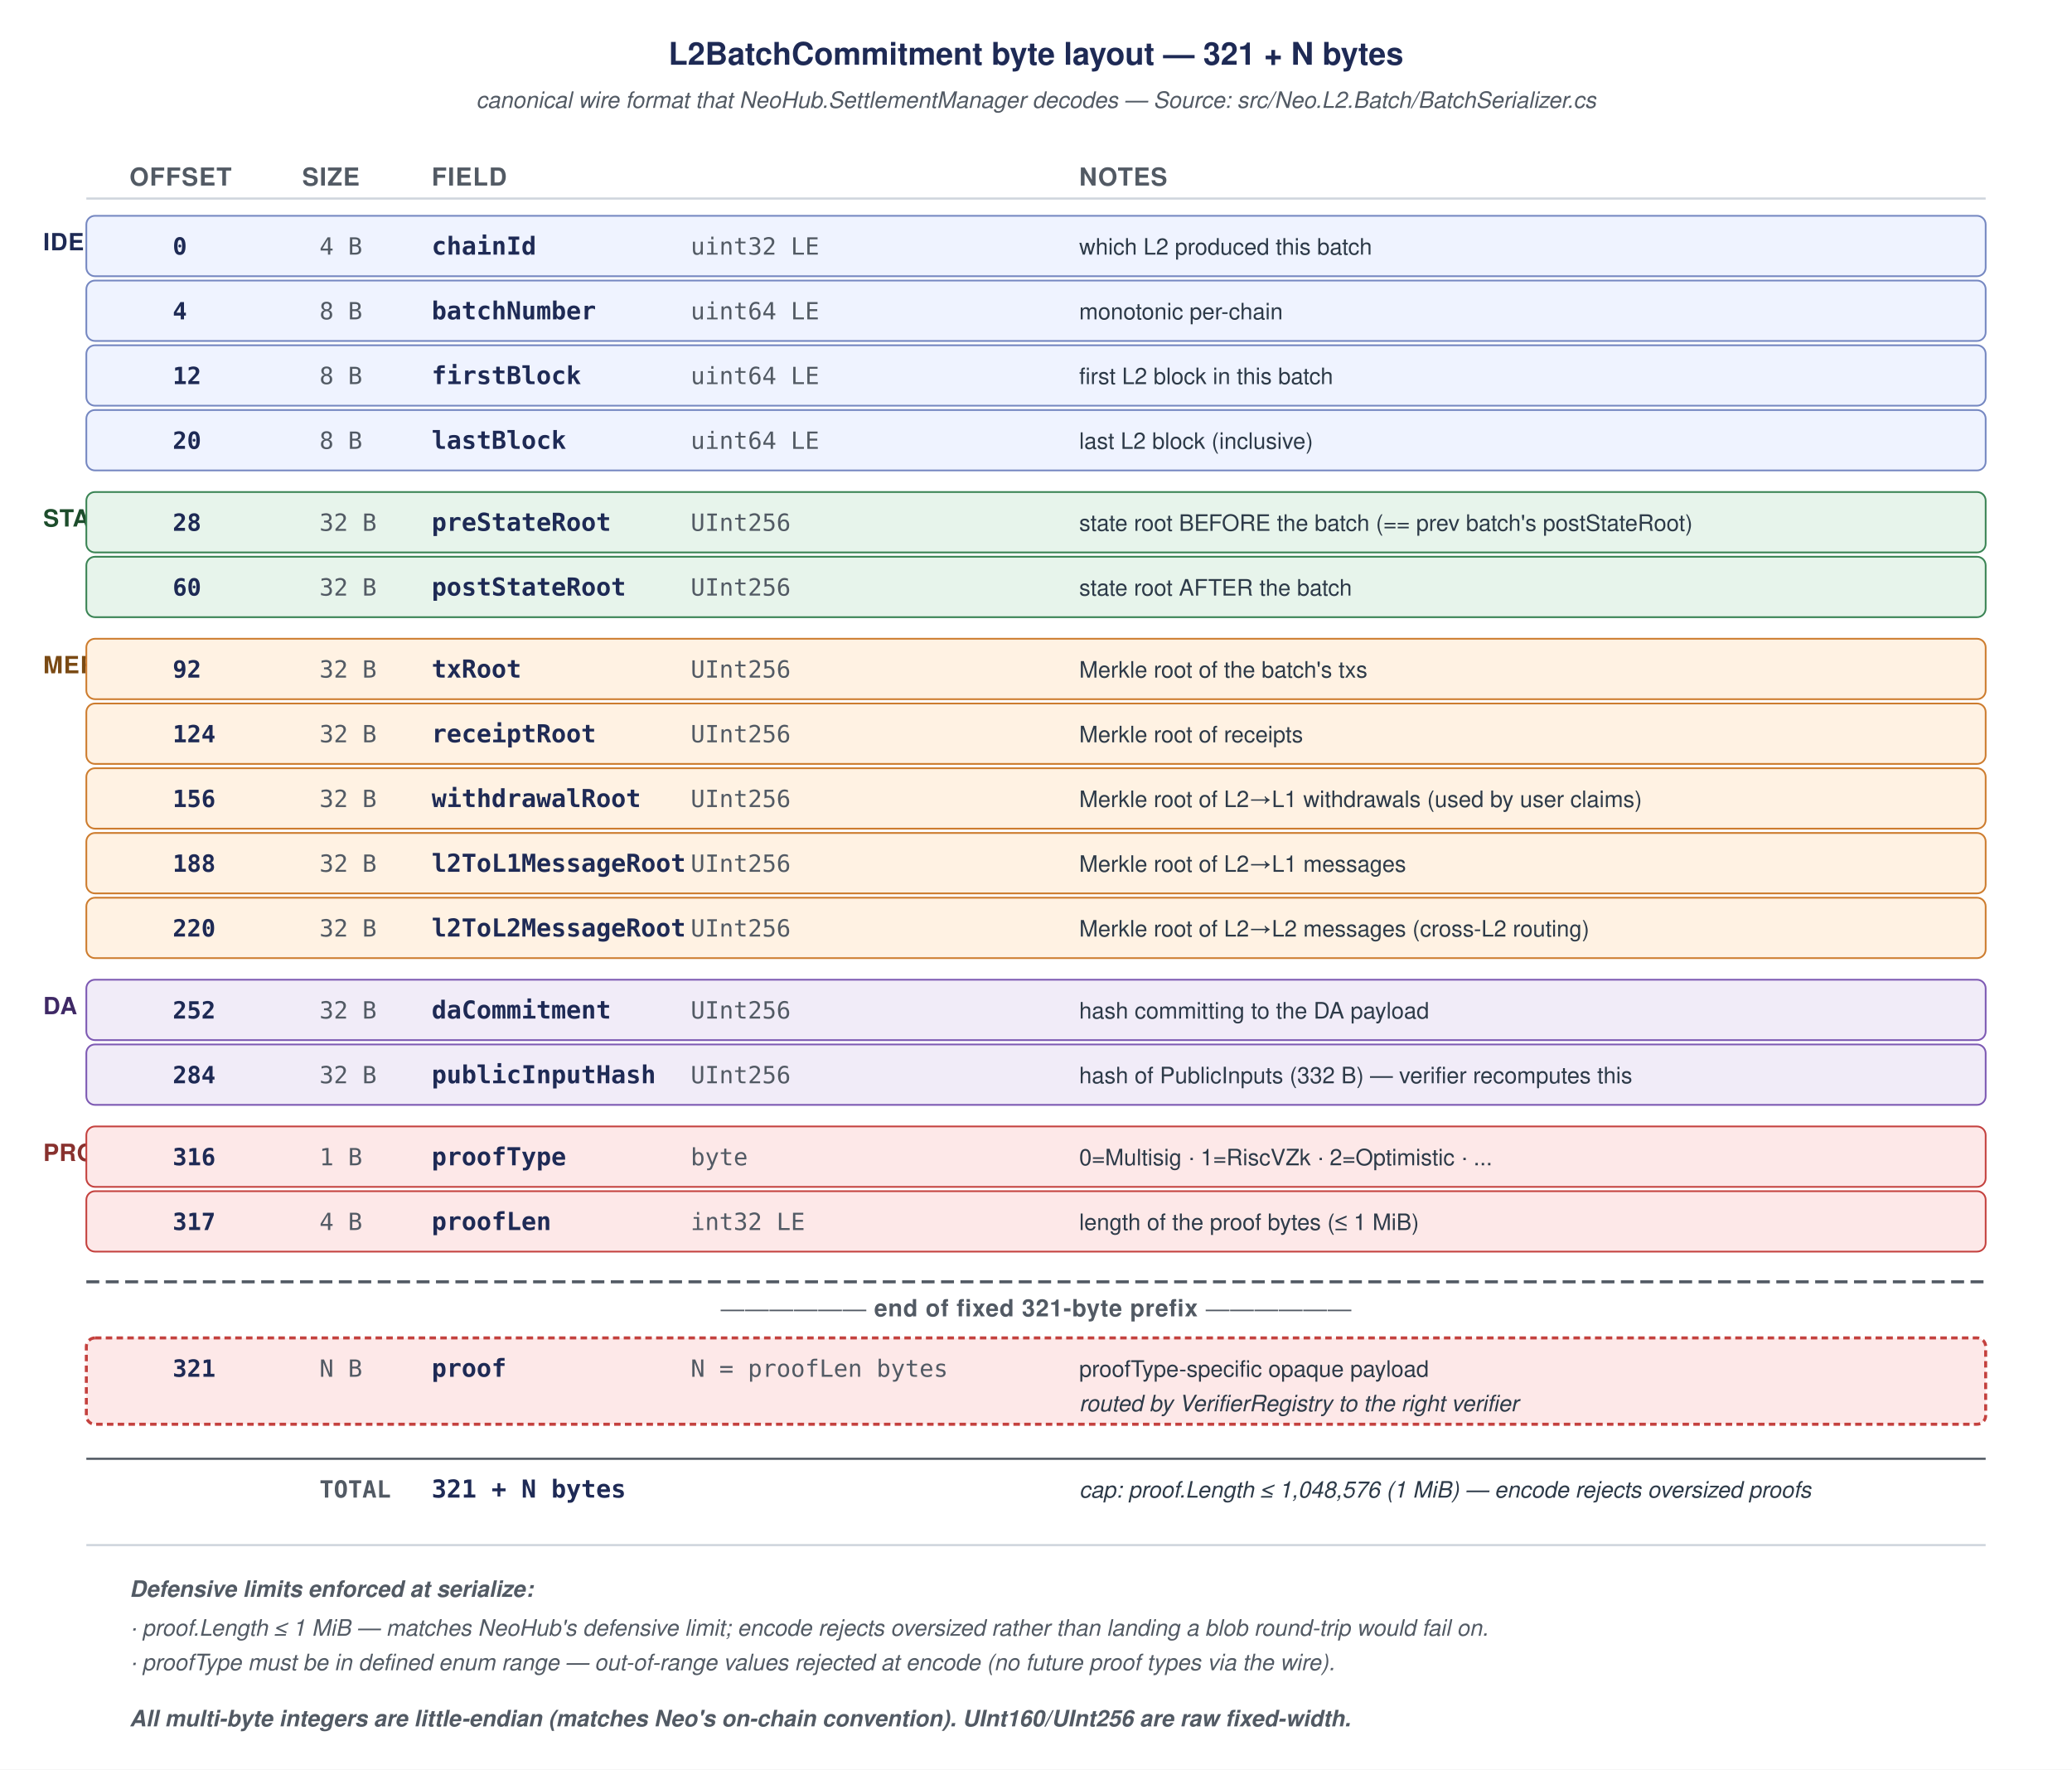
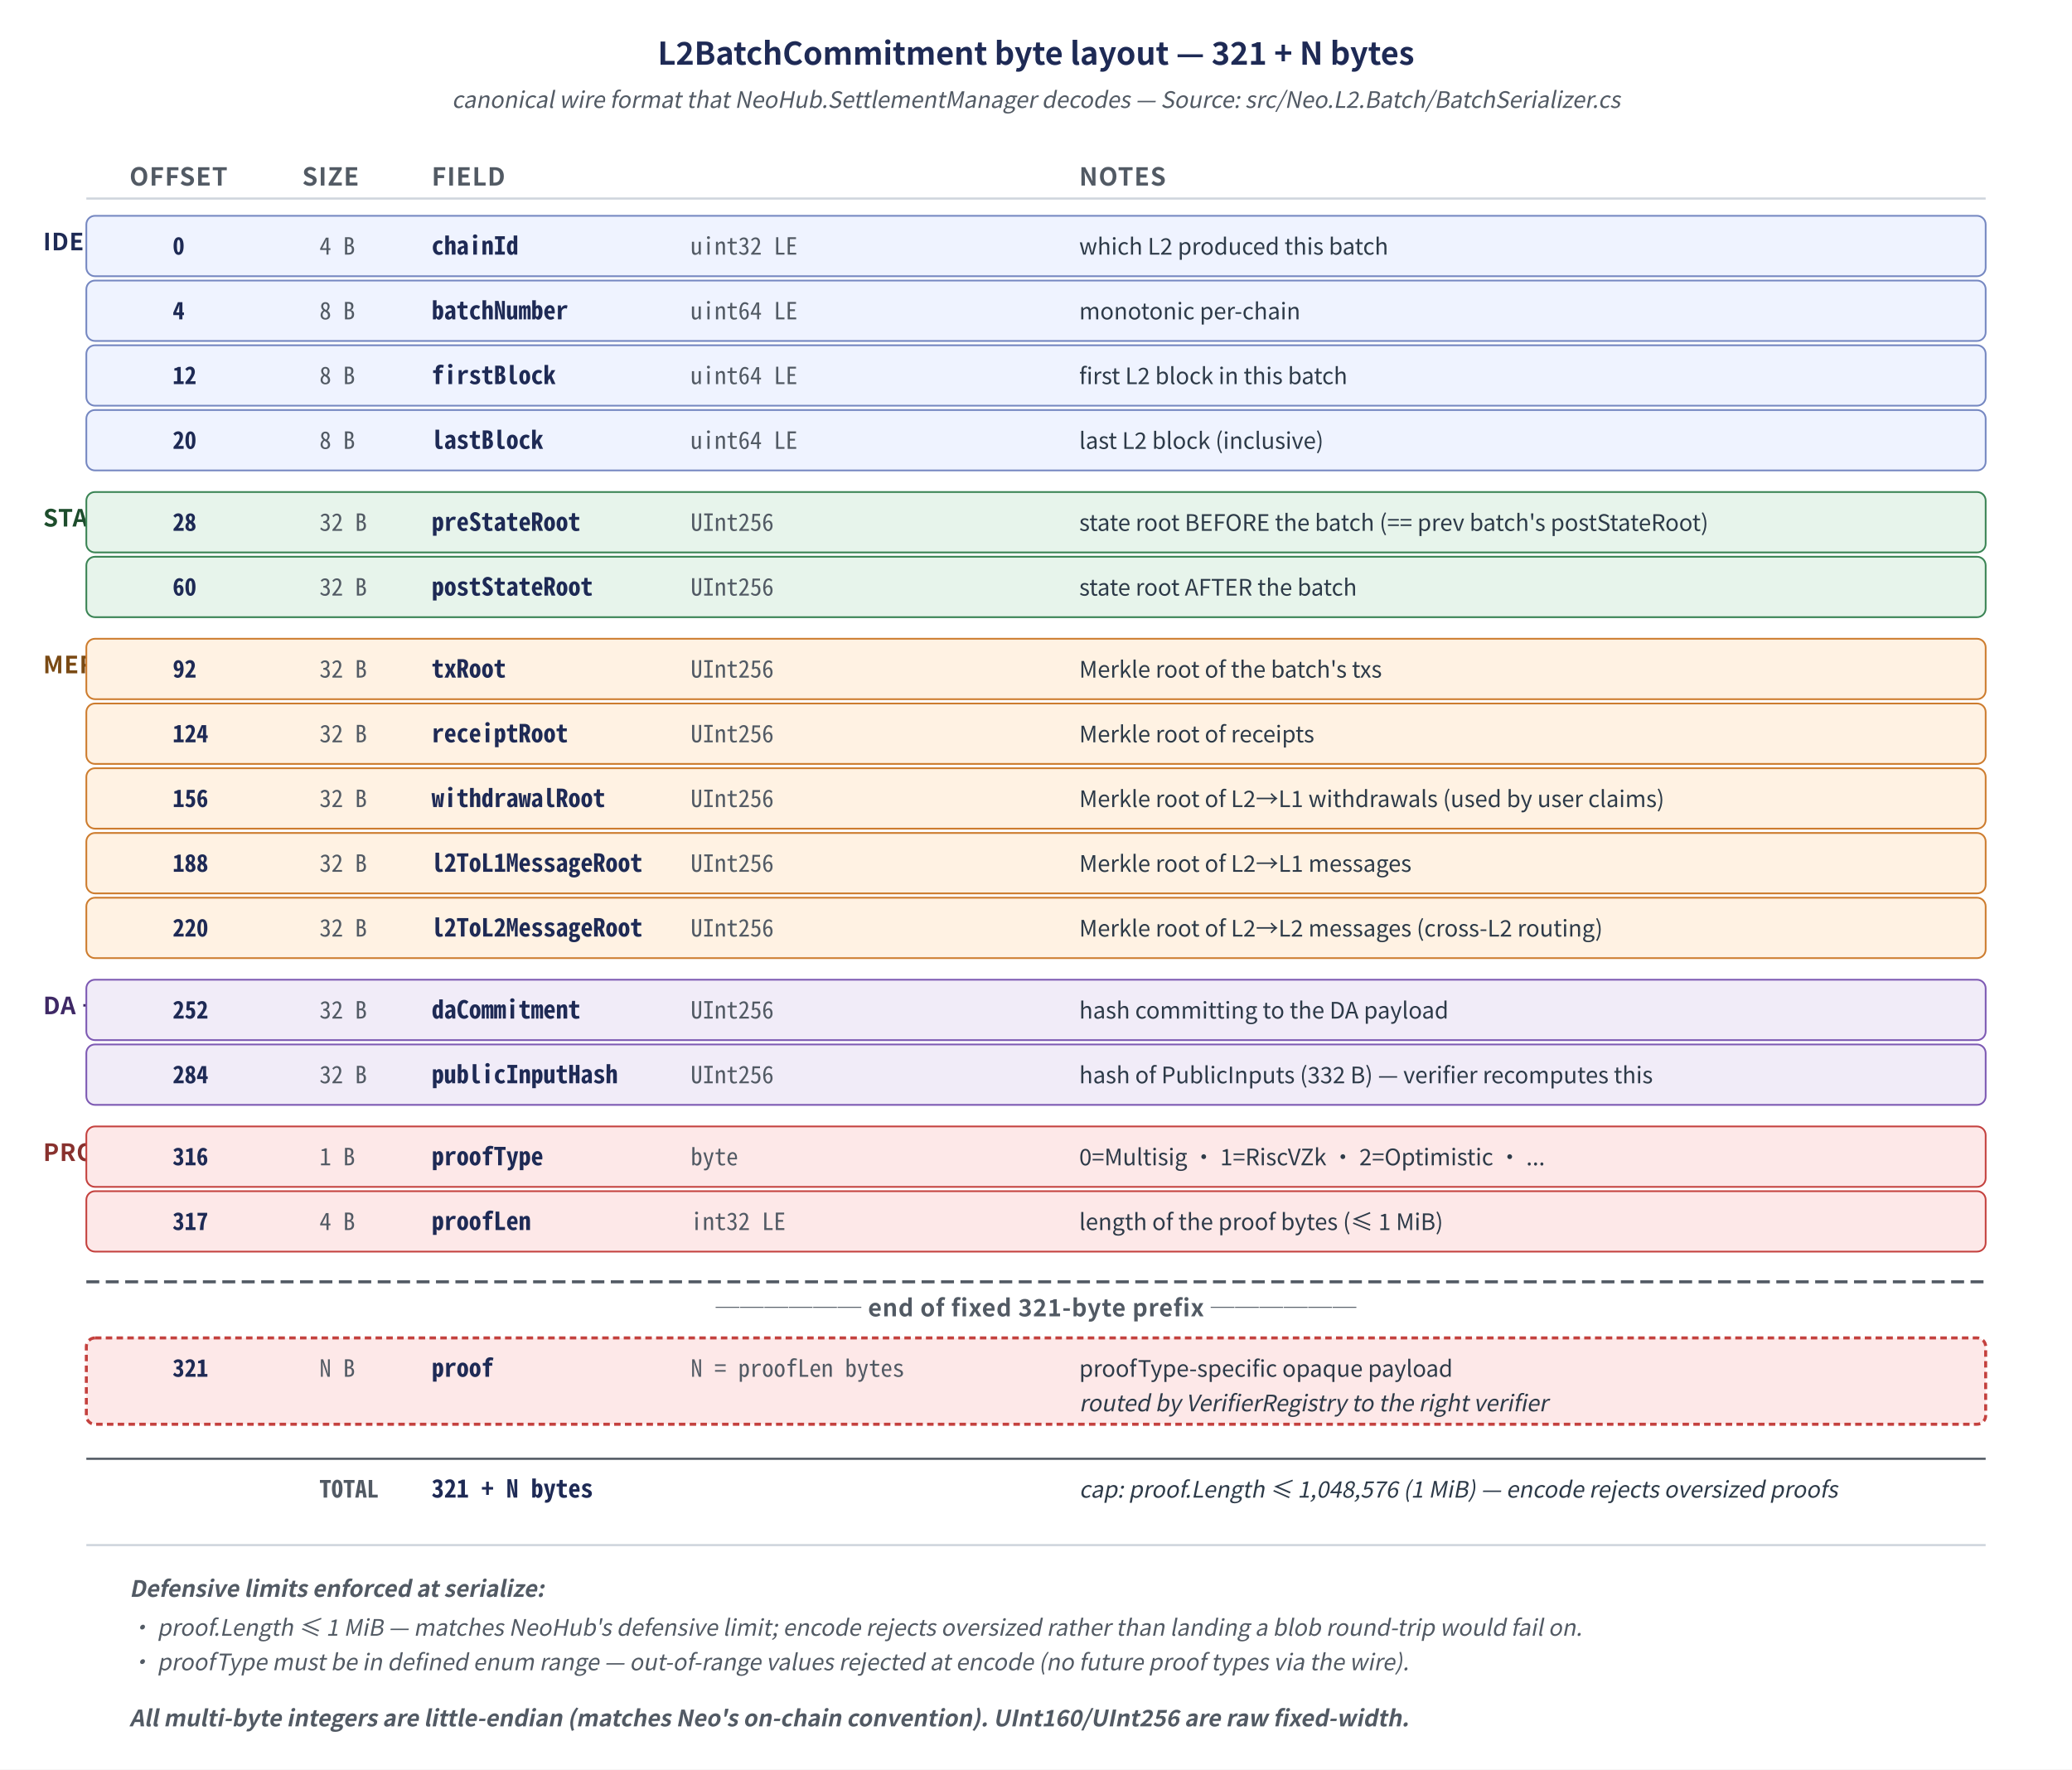
- <svg xmlns="http://www.w3.org/2000/svg" viewBox="0 0 960 820" font-family="-apple-system, BlinkMacSystemFont, 'Segoe UI', Helvetica, Arial, sans-serif" role="img" aria-labelledby="title desc">
+ <svg xmlns="http://www.w3.org/2000/svg" viewBox="0 0 960 820" font-family="'Noto Sans CJK SC', -apple-system, BlinkMacSystemFont, 'Segoe UI', Helvetica, Arial, sans-serif" role="img" aria-labelledby="title desc">
  <defs>
    <filter id="card" x="-2%" y="-3%" width="104%" height="106%">
      <feDropShadow dx="0" dy="1" stdDeviation="0.9" flood-color="#000000" flood-opacity="0.07" />
    </filter>
    <style>
      .header     { font-size: 14.5px; font-weight: 700; }
      .col-h      { font-size: 11.5px; font-weight: 700; fill: #525a64; letter-spacing: 0.4px; }
-       .offset     { font-size: 11px; fill: #1e2a55; font-weight: 700; font-family: ui-monospace, 'SF Mono', monospace; }
-       .size       { font-size: 11px; fill: #525a64; font-family: ui-monospace, 'SF Mono', monospace; }
-       .field      { font-size: 11.5px; fill: #1e2a55; font-weight: 700; font-family: ui-monospace, 'SF Mono', monospace; }
+       .offset     { font-size: 11px; fill: #1e2a55; font-weight: 700; font-family: 'Noto Sans Mono CJK SC', ui-monospace, 'SF Mono', monospace; }
+       .size       { font-size: 11px; fill: #525a64; font-family: 'Noto Sans Mono CJK SC', ui-monospace, 'SF Mono', monospace; }
+       .field      { font-size: 11.5px; fill: #1e2a55; font-weight: 700; font-family: 'Noto Sans Mono CJK SC', ui-monospace, 'SF Mono', monospace; }
      .desc       { font-size: 10.5px; fill: #2d3a48; }
      .grp        { font-size: 11px; font-weight: 600; letter-spacing: 0.3px; }
      .ftr        { font-size: 10.5px; fill: #525a64; font-style: italic; }
    </style>
  </defs>
  <rect width="960" height="820" fill="#ffffff" />
  <text x="480" y="30" text-anchor="middle" class="header" fill="#1e2a55">L2BatchCommitment byte layout — 321 + N bytes</text>
  <text x="480" y="50" text-anchor="middle" class="ftr">canonical wire format that NeoHub.SettlementManager decodes — Source: src/Neo.L2.Batch/BatchSerializer.cs</text>
  <text x="60" y="86" class="col-h">OFFSET</text>
  <text x="140" y="86" class="col-h">SIZE</text>
  <text x="200" y="86" class="col-h">FIELD</text>
  <text x="500" y="86" class="col-h">NOTES</text>
  <line x1="40" y1="92" x2="920" y2="92" stroke="#cfd5dd" stroke-width="1" />
  <text x="20" y="116" class="grp" fill="#1e2a55">IDENTITY</text>
  <rect x="40" y="100" width="880" height="28" rx="4" ry="4" fill="#eff3ff" stroke="#7587c1" stroke-width="0.8" />
  <text x="80" y="118" class="offset">0</text>
  <text x="148" y="118" class="size">4 B</text>
  <text x="200" y="118" class="field">chainId</text>
  <text x="320" y="118" class="size">uint32 LE</text>
  <text x="500" y="118" class="desc">which L2 produced this batch</text>
  <rect x="40" y="130" width="880" height="28" rx="4" ry="4" fill="#eff3ff" stroke="#7587c1" stroke-width="0.8" />
  <text x="80" y="148" class="offset">4</text>
  <text x="148" y="148" class="size">8 B</text>
  <text x="200" y="148" class="field">batchNumber</text>
  <text x="320" y="148" class="size">uint64 LE</text>
  <text x="500" y="148" class="desc">monotonic per-chain</text>
  <rect x="40" y="160" width="880" height="28" rx="4" ry="4" fill="#eff3ff" stroke="#7587c1" stroke-width="0.8" />
  <text x="80" y="178" class="offset">12</text>
  <text x="148" y="178" class="size">8 B</text>
  <text x="200" y="178" class="field">firstBlock</text>
  <text x="320" y="178" class="size">uint64 LE</text>
  <text x="500" y="178" class="desc">first L2 block in this batch</text>
  <rect x="40" y="190" width="880" height="28" rx="4" ry="4" fill="#eff3ff" stroke="#7587c1" stroke-width="0.8" />
  <text x="80" y="208" class="offset">20</text>
  <text x="148" y="208" class="size">8 B</text>
  <text x="200" y="208" class="field">lastBlock</text>
  <text x="320" y="208" class="size">uint64 LE</text>
  <text x="500" y="208" class="desc">last L2 block (inclusive)</text>
  <text x="20" y="244" class="grp" fill="#1d4d2c">STATE ROOTS</text>
  <rect x="40" y="228" width="880" height="28" rx="4" ry="4" fill="#e7f4eb" stroke="#3a8454" stroke-width="0.8" />
  <text x="80" y="246" class="offset">28</text>
  <text x="148" y="246" class="size">32 B</text>
  <text x="200" y="246" class="field">preStateRoot</text>
  <text x="320" y="246" class="size">UInt256</text>
  <text x="500" y="246" class="desc">state root BEFORE the batch (== prev batch's postStateRoot)</text>
  <rect x="40" y="258" width="880" height="28" rx="4" ry="4" fill="#e7f4eb" stroke="#3a8454" stroke-width="0.8" />
  <text x="80" y="276" class="offset">60</text>
  <text x="148" y="276" class="size">32 B</text>
  <text x="200" y="276" class="field">postStateRoot</text>
  <text x="320" y="276" class="size">UInt256</text>
  <text x="500" y="276" class="desc">state root AFTER the batch</text>
  <text x="20" y="312" class="grp" fill="#7a4a14">MERKLE ROOTS</text>
  <rect x="40" y="296" width="880" height="28" rx="4" ry="4" fill="#fff2e3" stroke="#cd7c2e" stroke-width="0.8" />
  <text x="80" y="314" class="offset">92</text>
  <text x="148" y="314" class="size">32 B</text>
  <text x="200" y="314" class="field">txRoot</text>
  <text x="320" y="314" class="size">UInt256</text>
  <text x="500" y="314" class="desc">Merkle root of the batch's txs</text>
  <rect x="40" y="326" width="880" height="28" rx="4" ry="4" fill="#fff2e3" stroke="#cd7c2e" stroke-width="0.8" />
  <text x="80" y="344" class="offset">124</text>
  <text x="148" y="344" class="size">32 B</text>
  <text x="200" y="344" class="field">receiptRoot</text>
  <text x="320" y="344" class="size">UInt256</text>
  <text x="500" y="344" class="desc">Merkle root of receipts</text>
  <rect x="40" y="356" width="880" height="28" rx="4" ry="4" fill="#fff2e3" stroke="#cd7c2e" stroke-width="0.8" />
  <text x="80" y="374" class="offset">156</text>
  <text x="148" y="374" class="size">32 B</text>
  <text x="200" y="374" class="field">withdrawalRoot</text>
  <text x="320" y="374" class="size">UInt256</text>
  <text x="500" y="374" class="desc">Merkle root of L2→L1 withdrawals (used by user claims)</text>
  <rect x="40" y="386" width="880" height="28" rx="4" ry="4" fill="#fff2e3" stroke="#cd7c2e" stroke-width="0.8" />
  <text x="80" y="404" class="offset">188</text>
  <text x="148" y="404" class="size">32 B</text>
  <text x="200" y="404" class="field">l2ToL1MessageRoot</text>
  <text x="320" y="404" class="size">UInt256</text>
  <text x="500" y="404" class="desc">Merkle root of L2→L1 messages</text>
  <rect x="40" y="416" width="880" height="28" rx="4" ry="4" fill="#fff2e3" stroke="#cd7c2e" stroke-width="0.8" />
  <text x="80" y="434" class="offset">220</text>
  <text x="148" y="434" class="size">32 B</text>
  <text x="200" y="434" class="field">l2ToL2MessageRoot</text>
  <text x="320" y="434" class="size">UInt256</text>
  <text x="500" y="434" class="desc">Merkle root of L2→L2 messages (cross-L2 routing)</text>
  <text x="20" y="470" class="grp" fill="#3e2865">DA + PROOF BINDING</text>
  <rect x="40" y="454" width="880" height="28" rx="4" ry="4" fill="#f1ecf8" stroke="#7d59b3" stroke-width="0.8" />
  <text x="80" y="472" class="offset">252</text>
  <text x="148" y="472" class="size">32 B</text>
  <text x="200" y="472" class="field">daCommitment</text>
  <text x="320" y="472" class="size">UInt256</text>
  <text x="500" y="472" class="desc">hash committing to the DA payload</text>
  <rect x="40" y="484" width="880" height="28" rx="4" ry="4" fill="#f1ecf8" stroke="#7d59b3" stroke-width="0.8" />
  <text x="80" y="502" class="offset">284</text>
  <text x="148" y="502" class="size">32 B</text>
  <text x="200" y="502" class="field">publicInputHash</text>
  <text x="320" y="502" class="size">UInt256</text>
  <text x="500" y="502" class="desc">hash of PublicInputs (332 B) — verifier recomputes this</text>
  <text x="20" y="538" class="grp" fill="#88312e">PROOF</text>
  <rect x="40" y="522" width="880" height="28" rx="4" ry="4" fill="#fde8e8" stroke="#c4413e" stroke-width="0.8" />
  <text x="80" y="540" class="offset">316</text>
  <text x="148" y="540" class="size">1 B</text>
  <text x="200" y="540" class="field">proofType</text>
  <text x="320" y="540" class="size">byte</text>
  <text x="500" y="540" class="desc">0=Multisig · 1=RiscVZk · 2=Optimistic · ...</text>
  <rect x="40" y="552" width="880" height="28" rx="4" ry="4" fill="#fde8e8" stroke="#c4413e" stroke-width="0.8" />
  <text x="80" y="570" class="offset">317</text>
  <text x="148" y="570" class="size">4 B</text>
  <text x="200" y="570" class="field">proofLen</text>
  <text x="320" y="570" class="size">int32 LE</text>
  <text x="500" y="570" class="desc">length of the proof bytes (≤ 1 MiB)</text>
  <line x1="40" y1="594" x2="920" y2="594" stroke="#525a64" stroke-width="1.4" stroke-dasharray="6 3" />
  <text x="480" y="610" text-anchor="middle" class="grp" fill="#525a64">────── end of fixed 321-byte prefix ──────</text>
  <rect x="40" y="620" width="880" height="40" rx="4" ry="4" fill="#fde8e8" stroke="#c4413e" stroke-width="1.4" stroke-dasharray="3 2" />
  <text x="80" y="638" class="offset">321</text>
  <text x="148" y="638" class="size">N B</text>
  <text x="200" y="638" class="field">proof</text>
  <text x="320" y="638" class="size">N = proofLen bytes</text>
  <text x="500" y="638" class="desc">proofType-specific opaque payload</text>
  <text x="500" y="654" class="desc" font-style="italic">routed by VerifierRegistry to the right verifier</text>
  <line x1="40" y1="676" x2="920" y2="676" stroke="#525a64" stroke-width="1" />
  <text x="148" y="694" class="size" font-weight="700" fill="#1e2a55">TOTAL</text>
  <text x="200" y="694" class="field" font-size="13">321 + N bytes</text>
  <text x="500" y="694" class="desc">
    <tspan font-style="italic">cap: proof.Length ≤ 1,048,576 (1 MiB) — encode rejects oversized proofs</tspan>
  </text>
  <line x1="40" y1="716" x2="920" y2="716" stroke="#cfd5dd" stroke-width="1" />
  <text x="60" y="740" class="ftr" font-weight="600" fill="#1e2a55">Defensive limits enforced at serialize:</text>
  <text x="60" y="758" class="ftr">· proof.Length ≤ 1 MiB — matches NeoHub's defensive limit; encode rejects oversized rather than landing a blob round-trip would fail on.</text>
  <text x="60" y="774" class="ftr">· proofType must be in defined enum range — out-of-range values rejected at encode (no future proof types via the wire).</text>
  <text x="60" y="800" class="ftr" font-weight="600" fill="#1e2a55">All multi-byte integers are little-endian (matches Neo's on-chain convention). UInt160/UInt256 are raw fixed-width.</text>
</svg>
